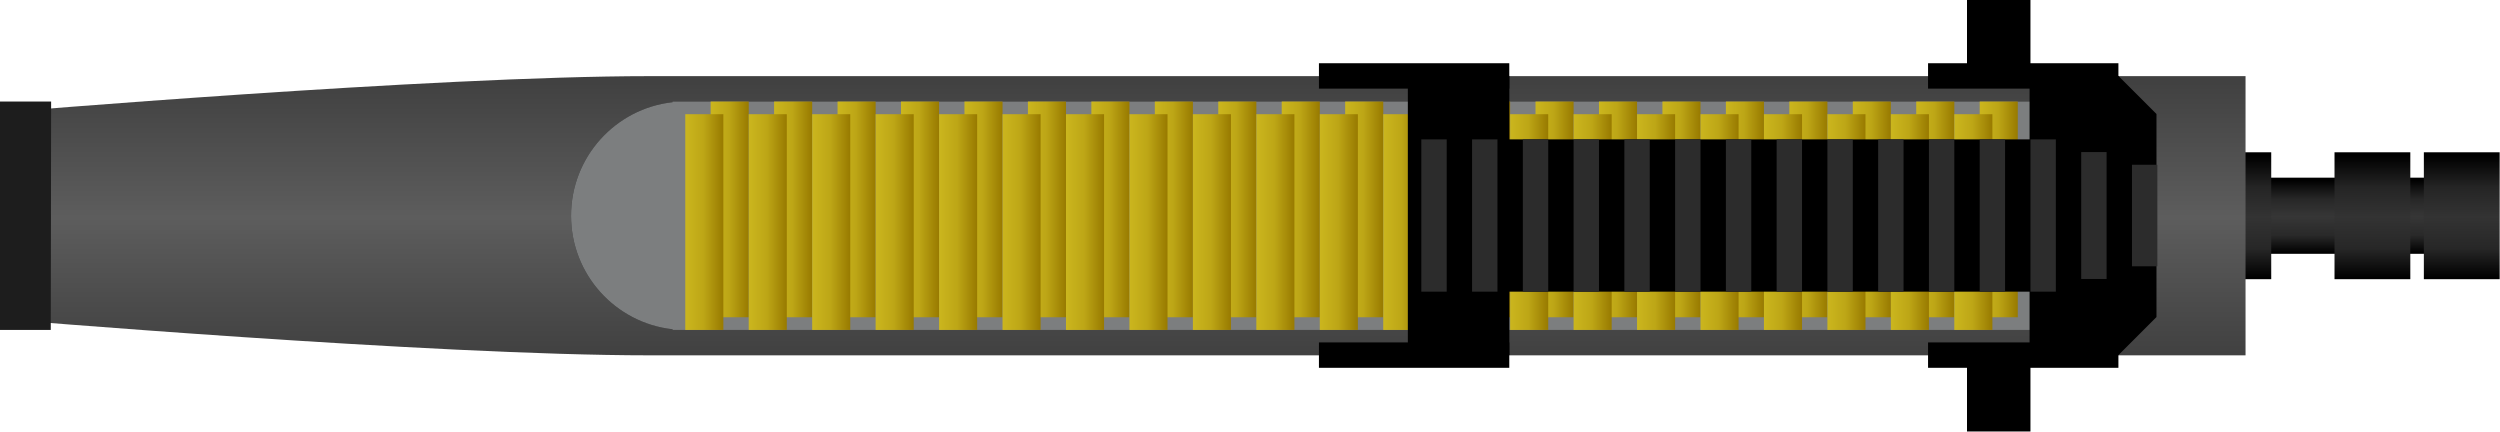
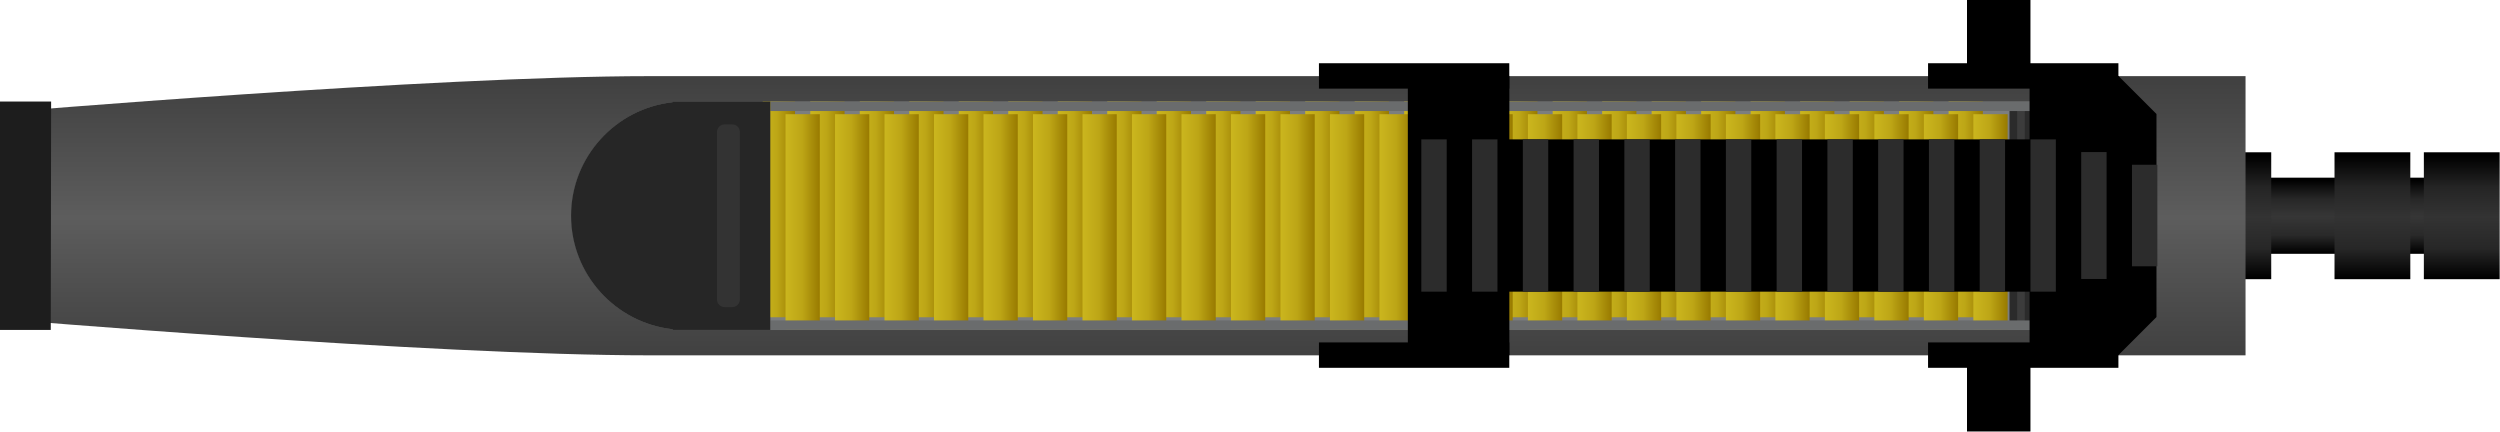
<svg xmlns="http://www.w3.org/2000/svg" width="656.667" height="113.333" viewBox="-328.333 -56.667 656.667 113.333" fill-rule="evenodd" stroke-linejoin="round" stroke-miterlimit="2" clip-rule="evenodd">
  <defs>
    <linearGradient id="p90-barrel-shading" gradientUnits="userSpaceOnUse" x1="301.63" y1="9.77" x2="301.63" y2="-9.417">
      <stop offset="0" stop-color="black" />
      <stop offset="0.24" stop-color="#292929" />
      <stop offset="0.5" stop-color="#363636" />
      <stop offset="0.74" stop-color="#272727" />
      <stop offset="1" stop-color="black" />
    </linearGradient>
    <linearGradient id="p90-flash-hider-middle-shading" gradientUnits="userSpaceOnUse" x1="298.707" y1="16.283" x2="298.707" y2="-15.697">
      <stop offset="0" stop-color="black" />
      <stop offset="0.24" stop-color="#272727" />
      <stop offset="0.5" stop-color="#333333" />
      <stop offset="0.74" stop-color="#252525" />
      <stop offset="1" stop-color="black" />
    </linearGradient>
    <linearGradient id="p90-flash-hider-back-shading" gradientUnits="userSpaceOnUse" x1="262.173" y1="16.283" x2="262.173" y2="-15.697">
      <stop offset="0" stop-color="black" />
      <stop offset="0.24" stop-color="#272727" />
      <stop offset="0.5" stop-color="#333333" />
      <stop offset="0.74" stop-color="#252525" />
      <stop offset="1" stop-color="black" />
    </linearGradient>
    <linearGradient id="p90-flash-hider-front-shading" gradientUnits="userSpaceOnUse" x1="322.177" y1="16.283" x2="322.177" y2="-15.697">
      <stop offset="0" stop-color="black" />
      <stop offset="0.24" stop-color="#272727" />
      <stop offset="0.5" stop-color="#333333" />
      <stop offset="0.74" stop-color="#252525" />
      <stop offset="1" stop-color="black" />
    </linearGradient>
    <linearGradient id="p90-body-shading" gradientUnits="userSpaceOnUse" x1="-185.513" y1="37.307" x2="-185.513" y2="-36.367">
      <stop offset="0" stop-color="#404040" />
      <stop offset="0.5" stop-color="#5d5d5d" />
      <stop offset="1" stop-color="#404040" />
    </linearGradient>
    <linearGradient id="p90-round-shading" x1="0" y1="0" x2="1" y2="0">
      <stop offset="0" stop-color="#cbb61e" />
      <stop offset="0.48" stop-color="#bda616" />
      <stop offset="1" stop-color="#987a00" />
    </linearGradient>
-     <clipPath id="p90-magazine-clip">
-       <path d="M-151.667,29.817 C-166.657,28.157 -178.333,15.43 -178.333,0 C-178.333,-15.43 -166.657,-28.157 -151.667,-29.817 L-151.667,-30 L215,-30 L215,30 L-151.667,30 L-151.667,29.817 Z" />
+     <clipPath id="p90-rounds-window">
+       <rect x="-128" y="-30" width="337" height="60" />
    </clipPath>
  </defs>
  <g id="charging-handle">
    <rect x="188.333" y="-56.667" width="16.667" height="113.337" />
  </g>
  <g id="barrel">
    <rect x="248.333" y="-10" width="76.667" height="20" fill="url(#p90-barrel-shading)" />
    <g id="flash-hider">
      <rect x="284.867" y="-16.667" width="19.91" height="33.333" fill="url(#p90-flash-hider-middle-shading)" />
      <rect x="248.333" y="-16.667" width="19.91" height="33.333" fill="url(#p90-flash-hider-back-shading)" />
      <rect x="308.333" y="-16.667" width="19.91" height="33.333" fill="url(#p90-flash-hider-front-shading)" />
    </g>
  </g>
  <g id="body">
    <path d="M-328.333,-27.113 C-328.333,-27.113 -214.73,-36.667 -157.797,-36.667 L261.497,-36.667 L261.497,36.667 L-157.797,36.667 C-214.73,36.667 -328.333,27.113 -328.333,27.113 L-328.333,-27.113 Z" fill="url(#p90-body-shading)" />
    <path id="butt-pad" d="M-328.333,-30 L-314.903,-30 L-315,30 L-328.333,30 L-328.333,-30 Z" fill="#1d1d1d" />
    <g id="magazine-well">
      <path d="M-151.667,29.817 C-166.657,28.157 -178.333,15.43 -178.333,0 C-178.333,-15.43 -166.657,-28.157 -151.667,-29.817 L-151.667,-30 L215,-30 L215,30 L-151.667,30 L-151.667,29.817 Z" fill="#2a2a2a" />
-       <path d="M-150,22 C-162,20 -170,11 -170,0 C-170,-11 -162,-20 -150,-22 L180,-22 L180,22 Z" fill="#202020" />
-       <path id="feed-ramp" d="M180,-14 L210,-8 L210,8 L180,14 Z" fill="#141414" />
-       <rect x="160" y="-4" width="18" height="8" rx="2" fill="#3a3a3a" />
+       <path d="M-120,-22 L205,-22 L205,22 L-120,22 Z" fill="#202020" />
+       <path id="feed-ramp" d="M-120,-14 L-155,-8 L-155,8 L-120,14 Z" fill="#141414" />
+       <rect x="-118" y="-4" width="18" height="8" rx="2" fill="#3a3a3a" />
    </g>
  </g>
  <g id="magazine">
    <path d="M-151.667,29.817 C-166.657,28.157 -178.333,15.43 -178.333,0 C-178.333,-15.43 -166.657,-28.157 -151.667,-29.817 L-151.667,-30 L215,-30 L215,30 L-151.667,30 L-151.667,29.817 Z" fill="#7c7e7f" />
-     <g id="rounds" clip-path="url(#p90-magazine-clip)" fill="url(#p90-round-shading)">
-       <rect x="191.667" y="-30" width="10" height="56.667" />
-       <rect x="175" y="-30" width="10" height="56.667" />
-       <rect x="158.333" y="-30" width="10" height="56.667" />
-       <rect x="141.667" y="-30" width="10" height="56.667" />
-       <rect x="125" y="-30" width="10" height="56.667" />
-       <rect x="108.333" y="-30" width="10" height="56.667" />
-       <rect x="91.667" y="-30" width="10" height="56.667" />
-       <rect x="75" y="-30" width="10" height="56.667" />
-       <rect x="58.333" y="-30" width="10" height="56.667" />
-       <rect x="41.667" y="-30" width="10" height="56.667" />
-       <rect x="25" y="-30" width="10" height="56.667" />
-       <rect x="8.333" y="-30" width="10" height="56.667" />
-       <rect x="-8.333" y="-30" width="10" height="56.667" />
-       <rect x="-25" y="-30" width="10" height="56.667" />
-       <rect x="-41.667" y="-30" width="10" height="56.667" />
-       <rect x="-58.333" y="-30" width="10" height="56.667" />
-       <rect x="-75" y="-30" width="10" height="56.667" />
-       <rect x="-91.667" y="-30" width="10" height="56.667" />
-       <rect x="-108.333" y="-30" width="10" height="56.667" />
-       <rect x="-125" y="-30" width="10" height="56.667" />
-       <rect x="-141.667" y="-30" width="10" height="56.667" />
-       <rect x="185" y="-26.667" width="10" height="56.667" />
-       <rect x="168.333" y="-26.667" width="10" height="56.667" />
-       <rect x="151.667" y="-26.667" width="10" height="56.667" />
-       <rect x="135" y="-26.667" width="10" height="56.667" />
-       <rect x="118.333" y="-26.667" width="10" height="56.667" />
-       <rect x="101.667" y="-26.667" width="10" height="56.667" />
-       <rect x="85" y="-26.667" width="10" height="56.667" />
-       <rect x="68.333" y="-26.667" width="10" height="56.667" />
-       <rect x="51.667" y="-26.667" width="10" height="56.667" />
-       <rect x="35" y="-26.667" width="10" height="56.667" />
-       <rect x="18.333" y="-26.667" width="10" height="56.667" />
-       <rect x="1.667" y="-26.667" width="10" height="56.667" />
-       <rect x="-15" y="-26.667" width="10" height="56.667" />
-       <rect x="-31.667" y="-26.667" width="10" height="56.667" />
-       <rect x="-48.333" y="-26.667" width="10" height="56.667" />
-       <rect x="-65" y="-26.667" width="10" height="56.667" />
-       <rect x="-81.667" y="-26.667" width="10" height="56.667" />
-       <rect x="-98.333" y="-26.667" width="10" height="56.667" />
-       <rect x="-115" y="-26.667" width="10" height="56.667" />
-       <rect x="-131.667" y="-26.667" width="10" height="56.667" />
-       <rect x="-148.333" y="-26.667" width="10" height="56.667" />
+     <g id="rounds" clip-path="url(#p90-rounds-window)">
+       <g fill="url(#p90-round-shading)">
+         <rect x="-128.5" y="-30" width="9" height="56.667" />
+         <rect x="-115.5" y="-30" width="9" height="56.667" />
+         <rect x="-102.5" y="-30" width="9" height="56.667" />
+         <rect x="-89.5" y="-30" width="9" height="56.667" />
+         <rect x="-76.5" y="-30" width="9" height="56.667" />
+         <rect x="-63.5" y="-30" width="9" height="56.667" />
+         <rect x="-50.5" y="-30" width="9" height="56.667" />
+         <rect x="-37.5" y="-30" width="9" height="56.667" />
+         <rect x="-24.5" y="-30" width="9" height="56.667" />
+         <rect x="-11.5" y="-30" width="9" height="56.667" />
+         <rect x="1.5" y="-30" width="9" height="56.667" />
+         <rect x="14.5" y="-30" width="9" height="56.667" />
+         <rect x="27.5" y="-30" width="9" height="56.667" />
+         <rect x="40.5" y="-30" width="9" height="56.667" />
+         <rect x="53.5" y="-30" width="9" height="56.667" />
+         <rect x="66.5" y="-30" width="9" height="56.667" />
+         <rect x="79.5" y="-30" width="9" height="56.667" />
+         <rect x="92.5" y="-30" width="9" height="56.667" />
+         <rect x="105.5" y="-30" width="9" height="56.667" />
+         <rect x="118.5" y="-30" width="9" height="56.667" />
+         <rect x="131.5" y="-30" width="9" height="56.667" />
+         <rect x="144.5" y="-30" width="9" height="56.667" />
+         <rect x="157.5" y="-30" width="9" height="56.667" />
+         <rect x="170.5" y="-30" width="9" height="56.667" />
+         <rect x="183.5" y="-30" width="9" height="56.667" />
+         <rect x="-122" y="-26.667" width="9" height="56.667" />
+         <rect x="-109" y="-26.667" width="9" height="56.667" />
+         <rect x="-96" y="-26.667" width="9" height="56.667" />
+         <rect x="-83" y="-26.667" width="9" height="56.667" />
+         <rect x="-70" y="-26.667" width="9" height="56.667" />
+         <rect x="-57" y="-26.667" width="9" height="56.667" />
+         <rect x="-44" y="-26.667" width="9" height="56.667" />
+         <rect x="-31" y="-26.667" width="9" height="56.667" />
+         <rect x="-18" y="-26.667" width="9" height="56.667" />
+         <rect x="-5" y="-26.667" width="9" height="56.667" />
+         <rect x="8" y="-26.667" width="9" height="56.667" />
+         <rect x="21" y="-26.667" width="9" height="56.667" />
+         <rect x="34" y="-26.667" width="9" height="56.667" />
+         <rect x="47" y="-26.667" width="9" height="56.667" />
+         <rect x="60" y="-26.667" width="9" height="56.667" />
+         <rect x="73" y="-26.667" width="9" height="56.667" />
+         <rect x="86" y="-26.667" width="9" height="56.667" />
+         <rect x="99" y="-26.667" width="9" height="56.667" />
+         <rect x="112" y="-26.667" width="9" height="56.667" />
+         <rect x="125" y="-26.667" width="9" height="56.667" />
+         <rect x="138" y="-26.667" width="9" height="56.667" />
+         <rect x="151" y="-26.667" width="9" height="56.667" />
+         <rect x="164" y="-26.667" width="9" height="56.667" />
+         <rect x="177" y="-26.667" width="9" height="56.667" />
+         <rect x="190" y="-26.667" width="9" height="56.667" />
+       </g>
+       <g id="follower">
+         <rect x="199.5" y="-28.333" width="12" height="56.667" fill="#2b2b2b" />
+         <rect x="201.5" y="-28.333" width="2" height="56.667" fill="#3c3c3c" />
+         <rect x="206.5" y="-28.333" width="2" height="56.667" fill="#3c3c3c" />
+       </g>
    </g>
+     <rect x="-126" y="-30" width="334" height="2.5" fill="#6a6c6d" />
+     <rect x="-126" y="27.5" width="334" height="2.5" fill="#6a6c6d" />
+     <path id="feed" d="M-151.667,29.817 C-166.657,28.157 -178.333,15.43 -178.333,0 C-178.333,-15.43 -166.657,-28.157 -151.667,-29.817 L-151.667,-30 L-126,-30 L-126,30 L-151.667,30 L-151.667,29.817 Z" fill="#262626" />
+     <rect x="-140" y="-24" width="6" height="48" rx="2" fill="#333333" />
+     <rect x="208" y="-30" width="7" height="60" fill="#262626" />
  </g>
  <g id="rail-front-mount">
    <path d="M238.103,-26.723 L228.103,-36.72 L204.77,-36.72 L204.77,36.613 L228.103,36.613 L238.103,26.613 L238.103,-26.723 Z" />
    <rect x="178.103" y="33.277" width="50" height="6.667" />
    <rect x="178.103" y="-40.057" width="50" height="6.667" />
  </g>
  <g id="rail-rear-mount">
    <rect x="41.46" y="-36.72" width="26.667" height="73.333" />
    <rect x="18.107" y="-40.057" width="50" height="6.667" />
    <rect x="18.107" y="33.277" width="50" height="6.667" />
  </g>
  <g id="rail">
    <rect x="45" y="-20.057" width="166.667" height="40" />
    <g id="rail-slots" fill="#2c2c2c">
      <rect x="45" y="-20.057" width="6.667" height="40" />
      <rect x="58.333" y="-20.057" width="6.667" height="40" />
      <rect x="71.667" y="-20.057" width="6.667" height="40" />
      <rect x="85" y="-20.057" width="6.667" height="40" />
      <rect x="98.333" y="-20.057" width="6.667" height="40" />
      <rect x="111.667" y="-20.057" width="6.667" height="40" />
      <rect x="125" y="-20.057" width="6.667" height="40" />
      <rect x="138.333" y="-20.057" width="6.667" height="40" />
      <rect x="151.667" y="-20.057" width="6.667" height="40" />
      <rect x="165" y="-20.057" width="6.667" height="40" />
      <rect x="178.333" y="-20.057" width="6.667" height="40" />
      <rect x="191.667" y="-20.057" width="6.667" height="40" />
      <rect x="205" y="-20.057" width="6.667" height="40" />
      <rect x="218.333" y="-16.723" width="6.667" height="33.333" />
      <rect x="231.667" y="-13.39" width="6.667" height="26.667" />
    </g>
  </g>
</svg>
